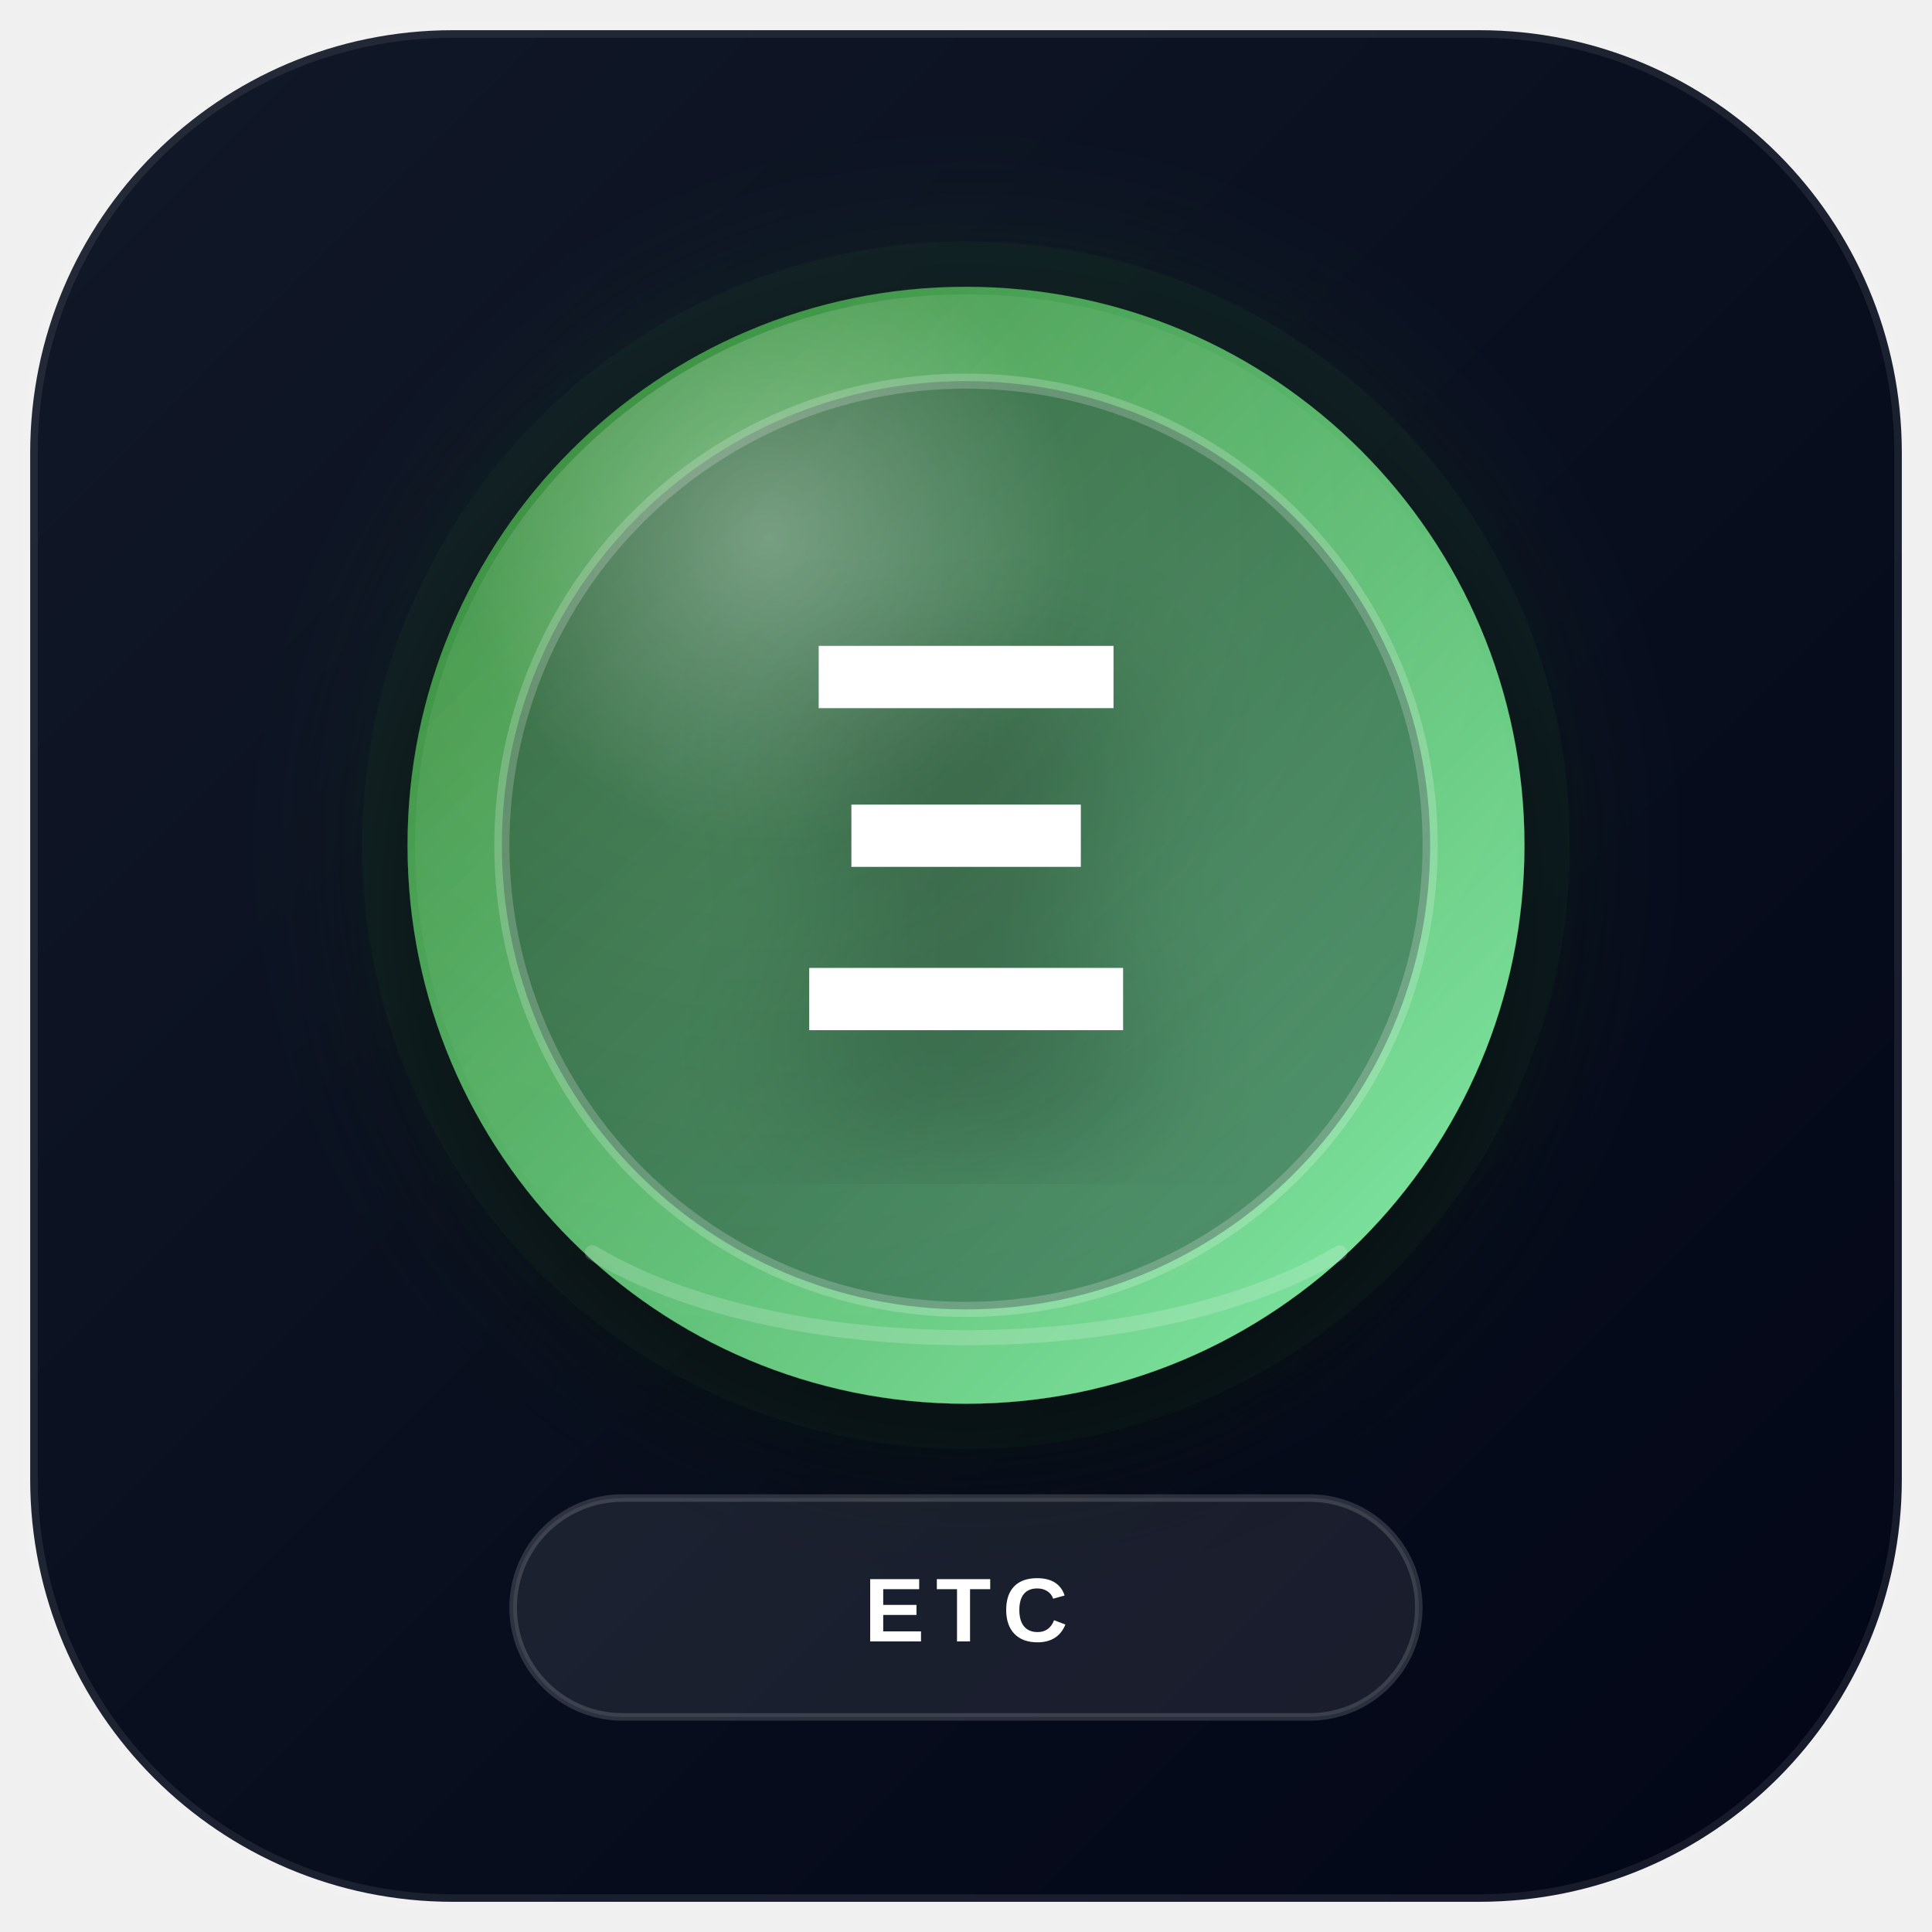
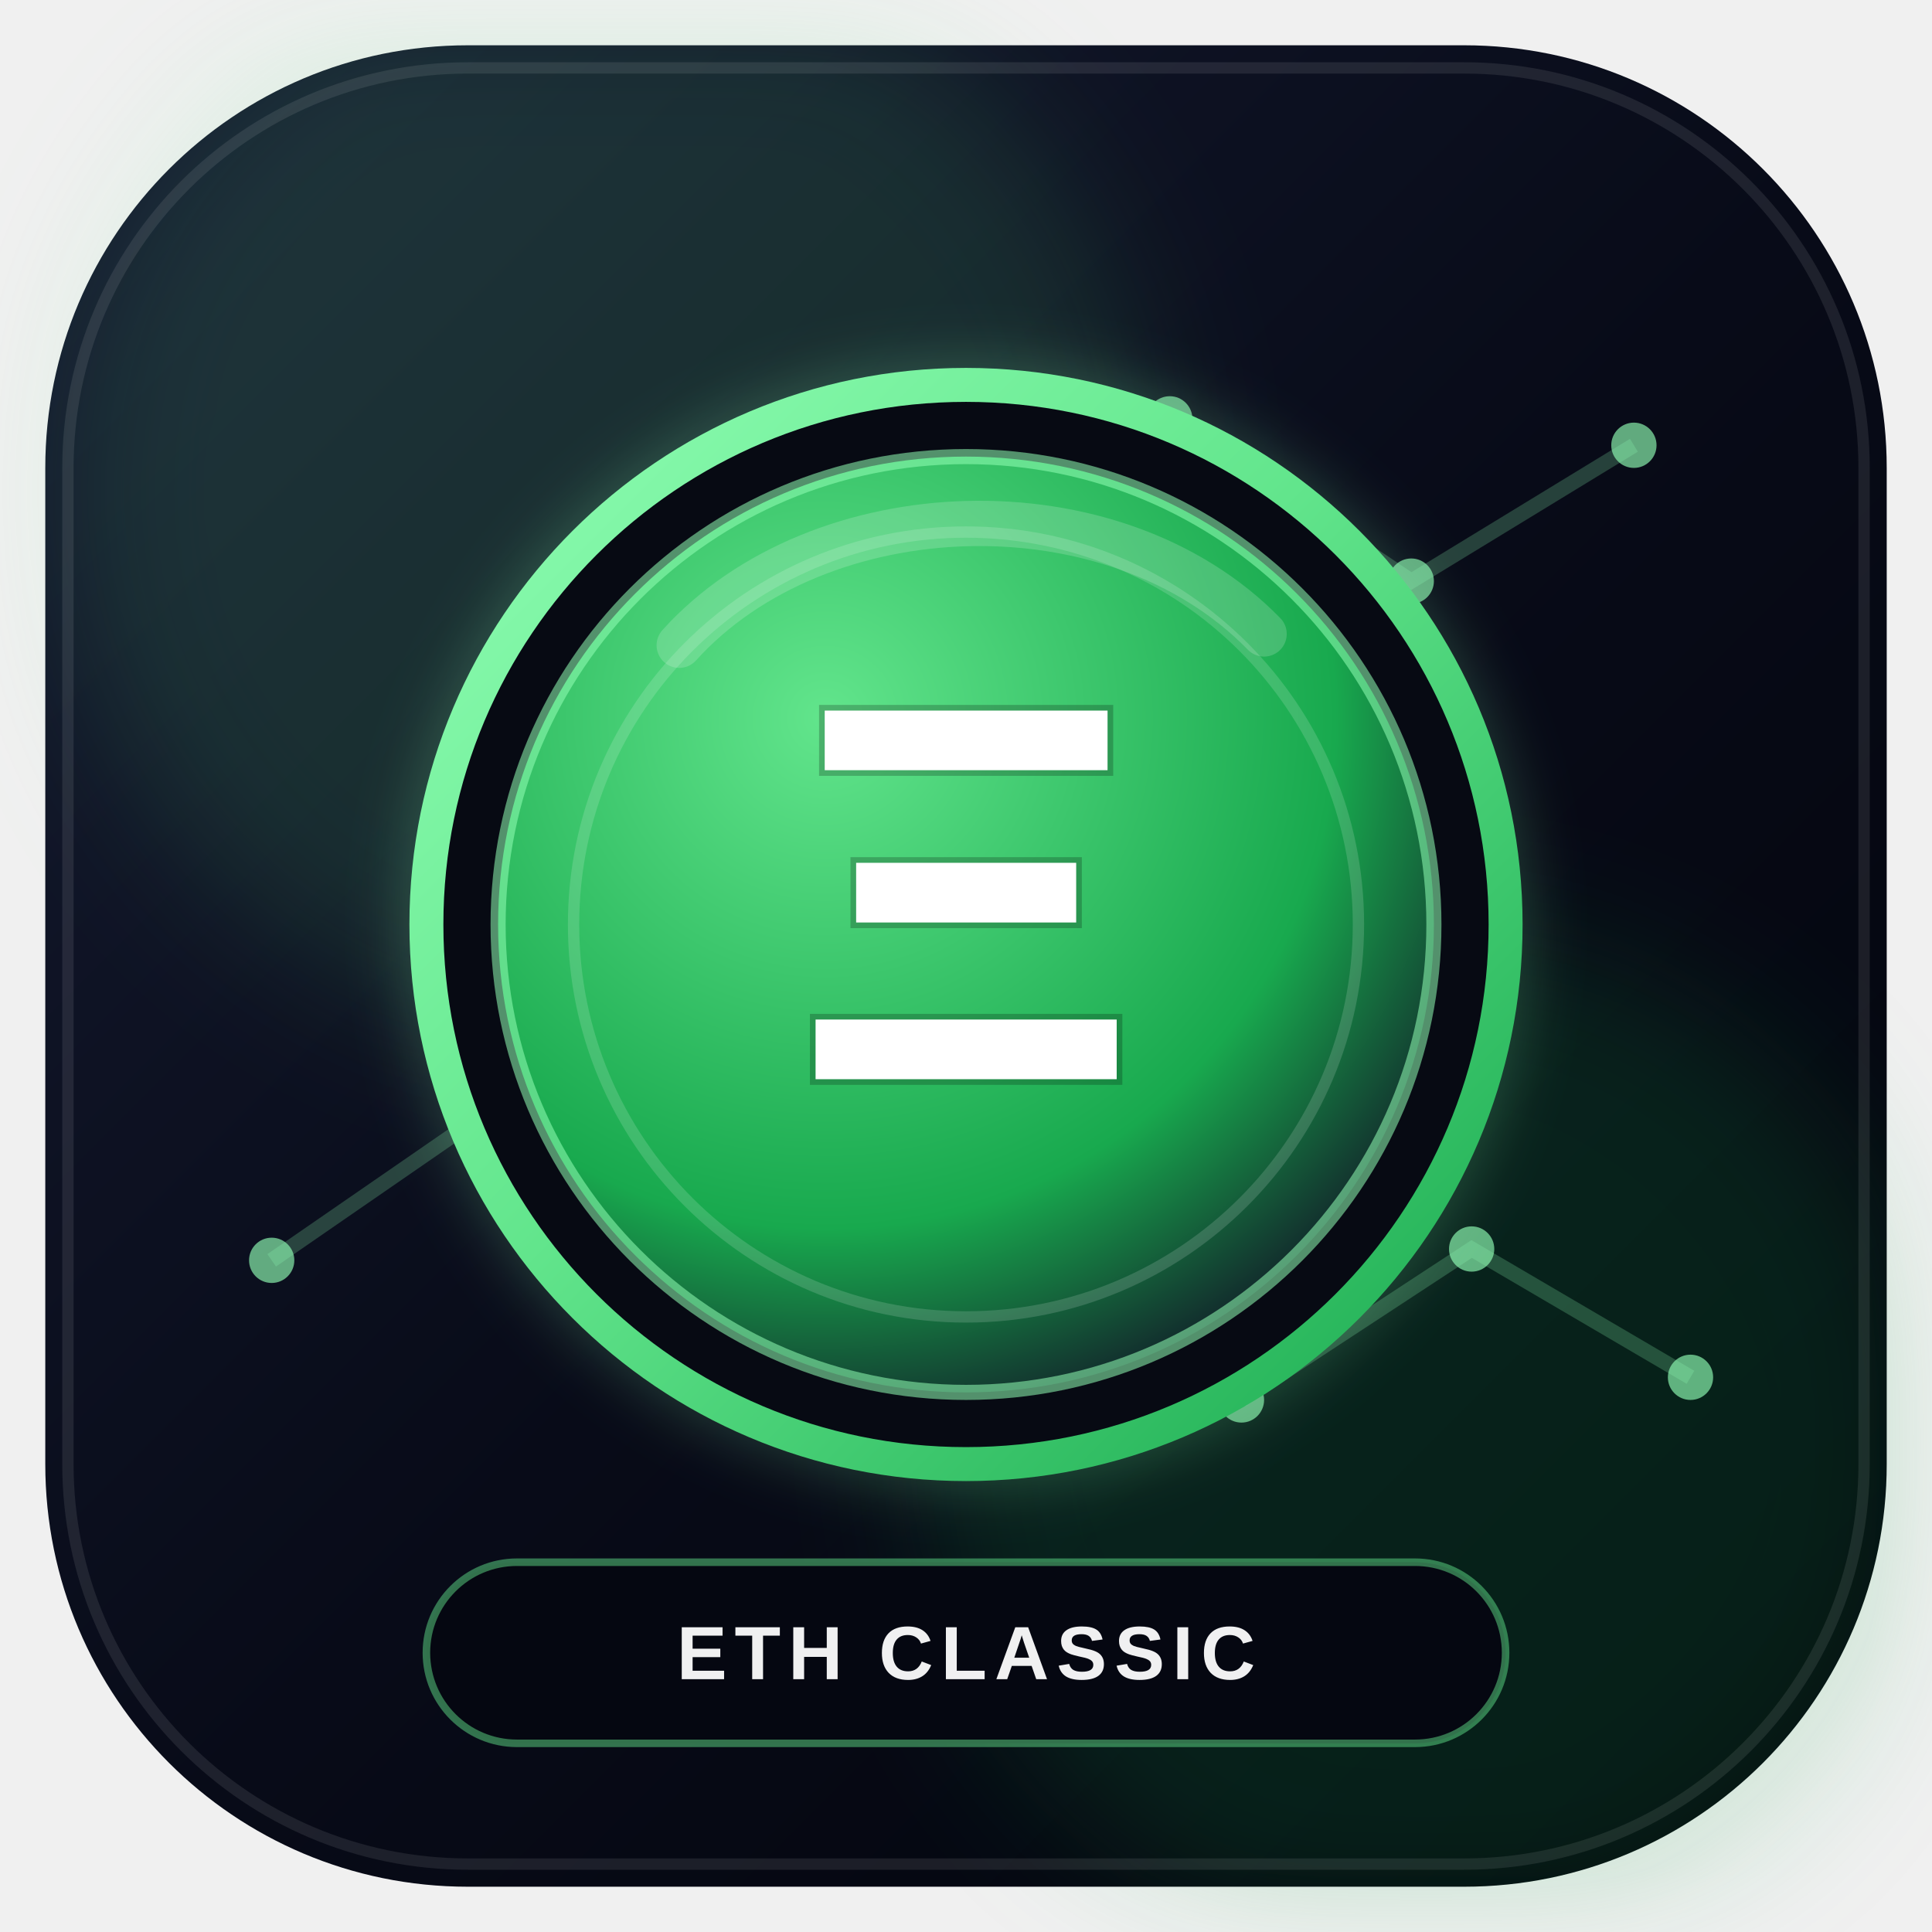
- <svg xmlns="http://www.w3.org/2000/svg" viewBox="0 0 512 512" role="img">
+ <svg xmlns="http://www.w3.org/2000/svg" viewBox="0 0 512 512" role="img" aria-labelledby="title desc">
  <defs>
-     <linearGradient id="tile" x1="0" y1="0" x2="1" y2="1">
-       <stop offset="0" stop-color="#111827" />
-       <stop offset="1" stop-color="#020617" />
+     <linearGradient id="bg" x1="0" y1="0" x2="1" y2="1">
+       <stop offset="0" stop-color="#151b31" />
+       <stop offset=".52" stop-color="#080b18" />
+       <stop offset="1" stop-color="#02040b" />
    </linearGradient>
-     <linearGradient id="brand" x1="0" y1="0" x2="1" y2="1">
-       <stop offset="0" stop-color="#328332" />
-       <stop offset="1" stop-color="#86EFAC" />
+     <radialGradient id="coin" cx=".35" cy=".28" r=".8">
+       <stop offset="0" stop-color="#62e58c" />
+       <stop offset=".68" stop-color="#18a94e" />
+       <stop offset="1" stop-color="#111827" />
+     </radialGradient>
+     <linearGradient id="ring" x1="0" y1="0" x2="1" y2="1">
+       <stop offset="0" stop-color="#91ffb5" />
+       <stop offset=".45" stop-color="#62e58c" />
+       <stop offset="1" stop-color="#18a94e" />
    </linearGradient>
-     <radialGradient id="shine" cx="32%" cy="22%" r="78%">
-       <stop offset="0" stop-color="#FFFFFF" stop-opacity=".34" />
-       <stop offset=".36" stop-color="#FFFFFF" stop-opacity=".07" />
-       <stop offset="1" stop-color="#FFFFFF" stop-opacity="0" />
-     </radialGradient>
-     <filter id="shadow" x="-40%" y="-40%" width="180%" height="180%">
-       <feDropShadow dx="0" dy="18" stdDeviation="20" flood-color="#000000" flood-opacity=".48" />
+     <filter id="shadow" x="-50%" y="-50%" width="200%" height="200%">
+       <feGaussianBlur stdDeviation="18" />
    </filter>
-     <filter id="glow" x="-40%" y="-40%" width="180%" height="180%">
-       <feGaussianBlur stdDeviation="16" result="blur" />
-       <feMerge>
-         <feMergeNode in="blur" />
-         <feMergeNode in="SourceGraphic" />
-       </feMerge>
+     <filter id="soft" x="-50%" y="-50%" width="200%" height="200%">
+       <feGaussianBlur stdDeviation="7" />
    </filter>
  </defs>
-   <rect x="8" y="8" width="496" height="496" rx="112" fill="url(#tile)" stroke="#FFFFFF" stroke-opacity=".08" stroke-width="4" />
-   <circle cx="256" cy="224" r="160" fill="#328332" opacity=".14" filter="url(#glow)" />
-   <circle cx="256" cy="224" r="148" fill="url(#brand)" filter="url(#shadow)" />
-   <circle cx="256" cy="224" r="123" fill="#07101F" fill-opacity=".36" stroke="#FFFFFF" stroke-opacity=".20" stroke-width="4" />
-   <circle cx="256" cy="224" r="146" fill="url(#shine)" />
-   <path d="M157 332 C207 362 305 362 355 332" fill="none" stroke="#FFFFFF" stroke-opacity=".18" stroke-width="4" stroke-linecap="round" />
-   <text x="256" y="273" text-anchor="middle" font-family="Arial,Helvetica,sans-serif" font-size="148" font-weight="800" fill="#FFFFFF" filter="url(#shadow)">Ξ</text>
-   <rect x="136" y="397" width="240" height="58" rx="29" fill="#FFFFFF" fill-opacity=".08" stroke="#FFFFFF" stroke-opacity=".15" stroke-width="2" />
-   <text x="256" y="435" text-anchor="middle" font-family="Arial,Helvetica,sans-serif" font-size="24" font-weight="800" letter-spacing="3" fill="#FFFFFF">ETC</text>
+   <rect x="12" y="12" width="488" height="488" rx="112" fill="url(#bg)" />
+   <circle cx="160" cy="130" r="145" fill="#62e58c" opacity=".13" filter="url(#shadow)" />
+   <circle cx="378" cy="382" r="135" fill="#18a94e" opacity=".16" filter="url(#shadow)" />
+   <g fill="none" stroke="#91ffb5" stroke-width="4" opacity=".22">
+     <path d="M72 334L143 285L200 325" />
+     <path d="M310 111L374 154L433 118" />
+     <path d="M329 371L390 331L448 365" />
+   </g>
+   <g fill="#91ffb5" opacity=".65">
+     <circle cx="72" cy="334" r="6" />
+     <circle cx="143" cy="285" r="6" />
+     <circle cx="200" cy="325" r="6" />
+     <circle cx="310" cy="111" r="6" />
+     <circle cx="374" cy="154" r="6" />
+     <circle cx="433" cy="118" r="6" />
+     <circle cx="329" cy="371" r="6" />
+     <circle cx="390" cy="331" r="6" />
+     <circle cx="448" cy="365" r="6" />
+   </g>
+   <circle cx="256" cy="245" r="150" fill="#91ffb5" opacity=".18" filter="url(#soft)" />
+   <circle cx="256" cy="245" r="143" fill="#070a13" stroke="url(#ring)" stroke-width="9" />
+   <circle cx="256" cy="245" r="124" fill="url(#coin)" stroke="#91ffb5" stroke-opacity=".55" stroke-width="4" />
+   <circle cx="256" cy="245" r="104" fill="none" stroke="#ffffff" stroke-opacity=".15" stroke-width="3" />
+   <path d="M180 171  C217 130 295 127 335 168" fill="none" stroke="#fff" stroke-width="12" stroke-linecap="round" opacity=".17" />
+   <text x="256" y="286" text-anchor="middle" font-family="Arial,Helvetica,sans-serif" font-size="142" font-weight="900" fill="#ffffff" stroke="#000000" stroke-opacity=".22" stroke-width="3" paint-order="stroke">
+ Ξ
+ </text>
+   <rect x="113" y="414" width="286" height="48" rx="24" fill="#050711" stroke="#62e58c" stroke-opacity=".48" stroke-width="2" />
+   <text x="256" y="445" text-anchor="middle" font-family="Arial,Helvetica,sans-serif" font-size="20" font-weight="800" letter-spacing="2" fill="#ffffff" opacity=".94">
+ ETH CLASSIC
+ </text>
+   <rect x="18" y="18" width="476" height="476" rx="106" fill="none" stroke="#ffffff" stroke-opacity=".09" stroke-width="3" />
</svg>
